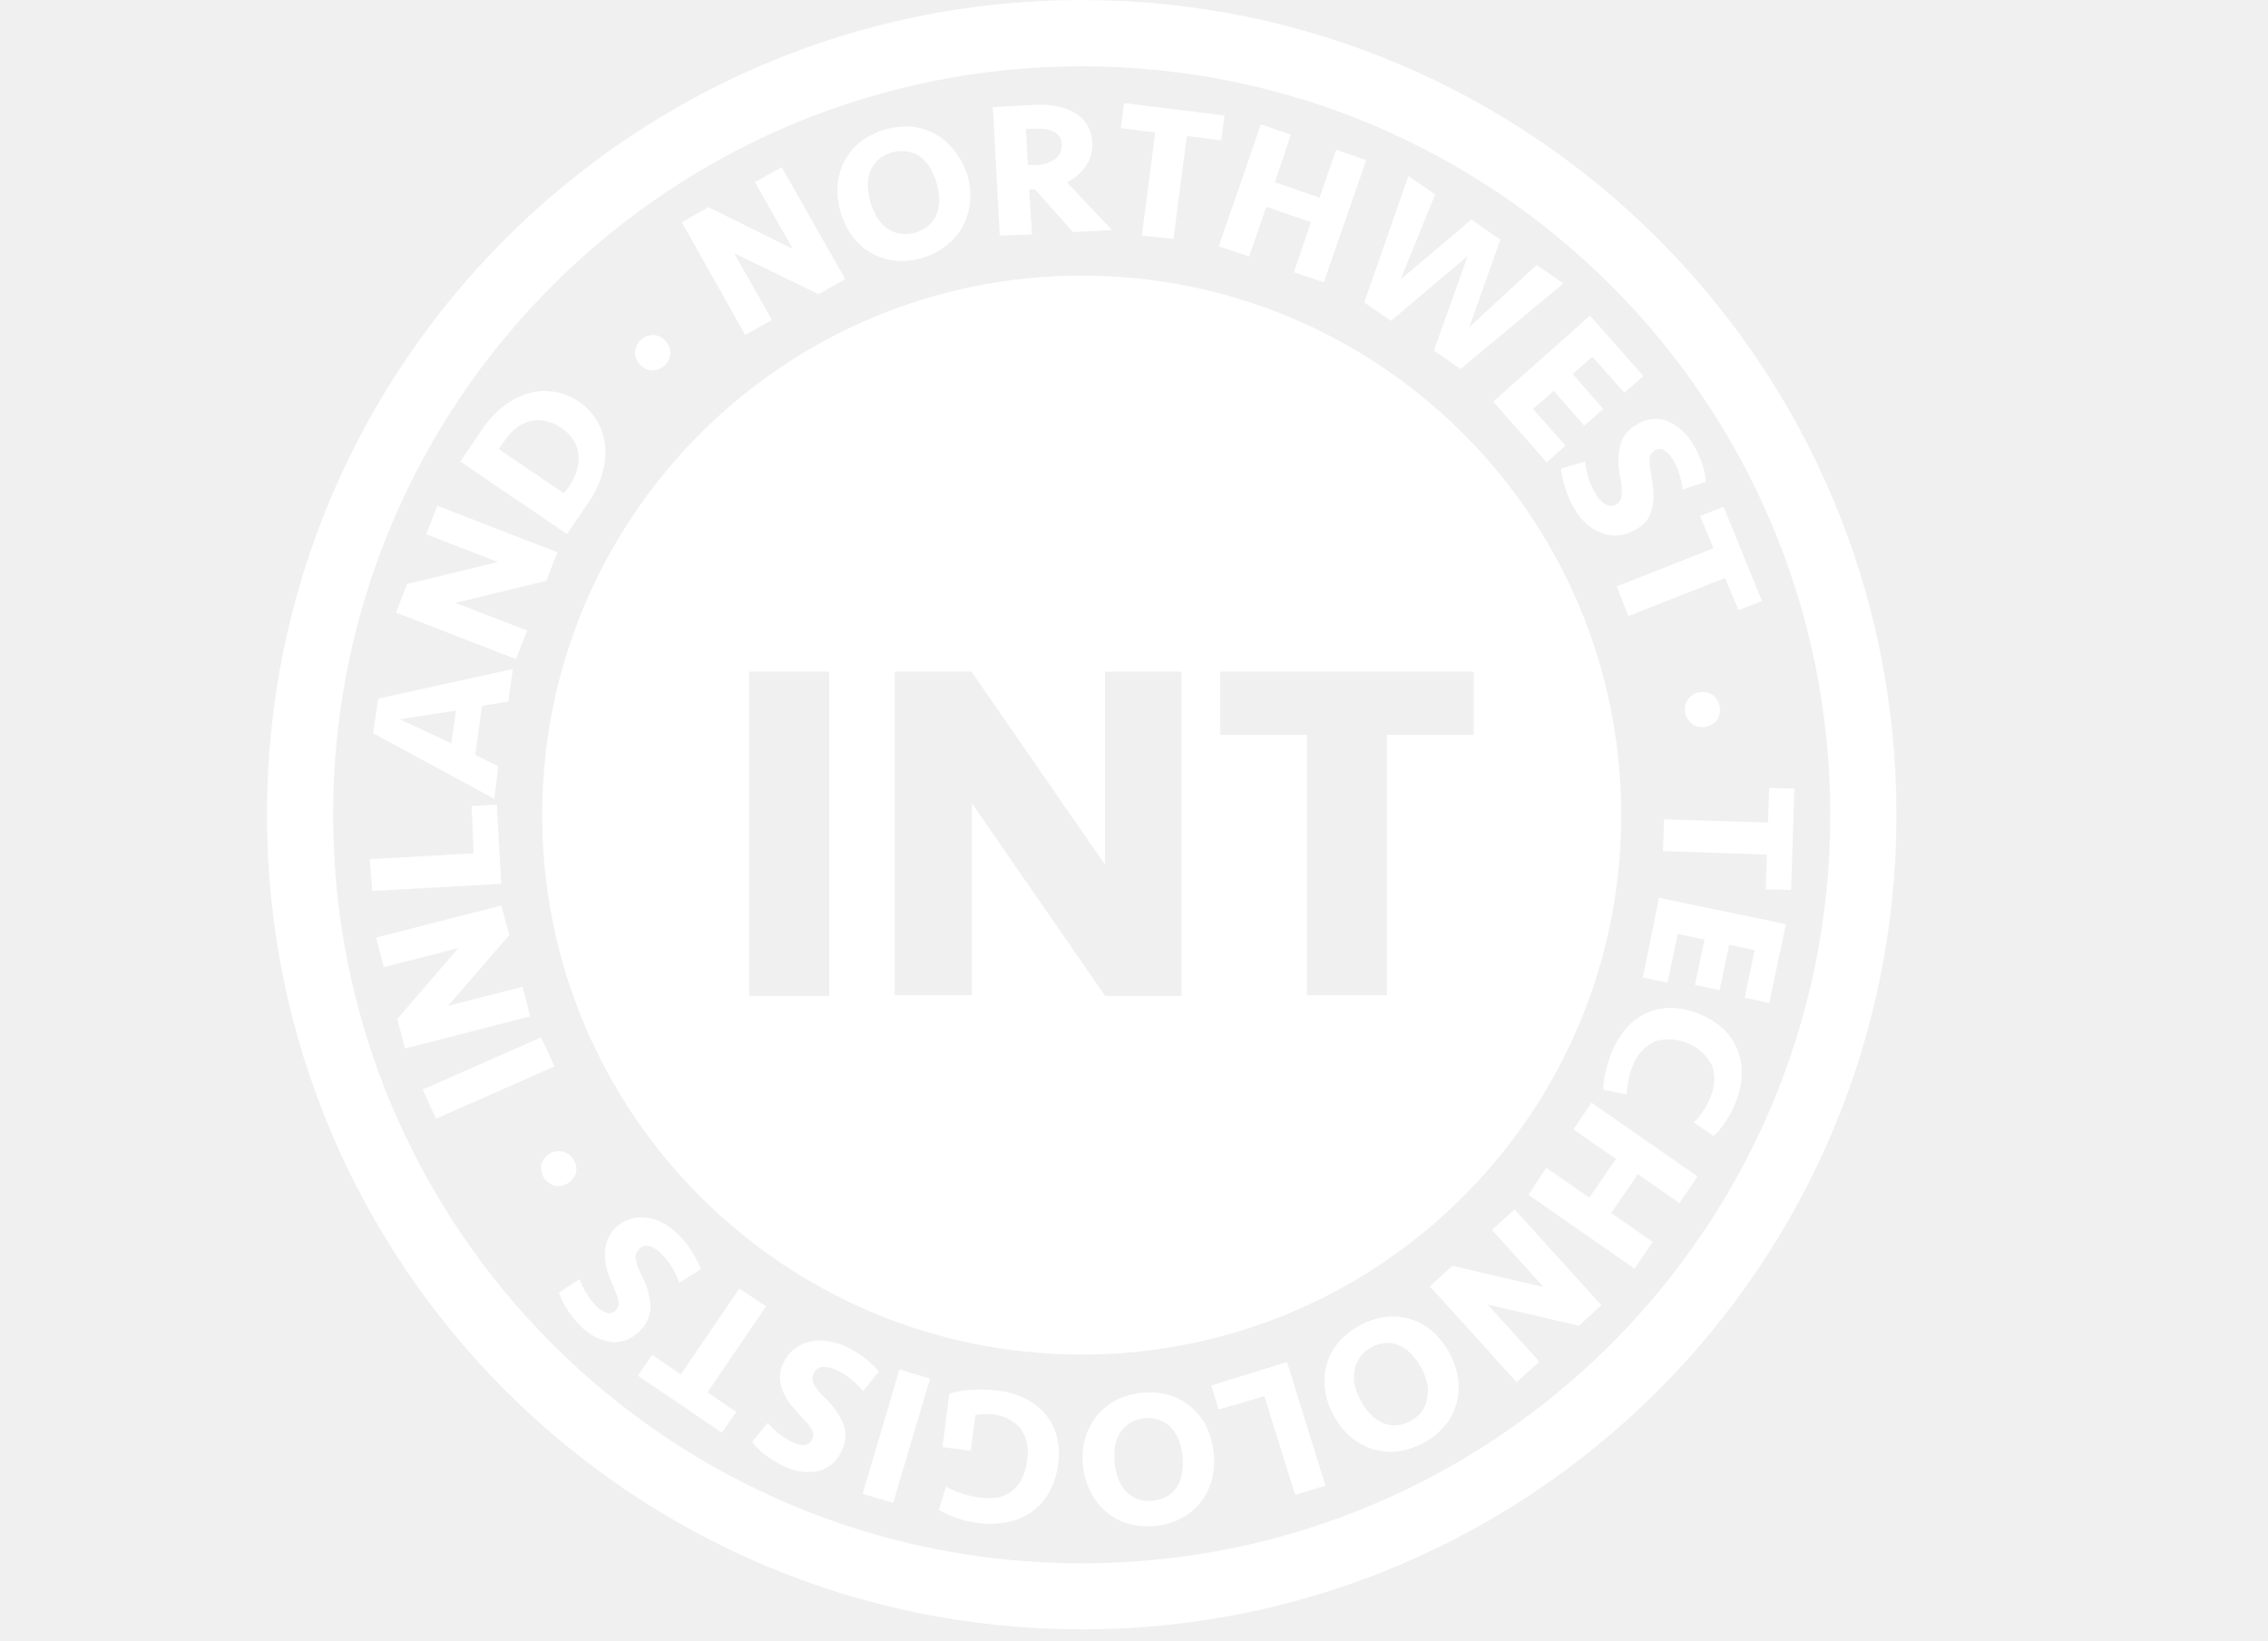
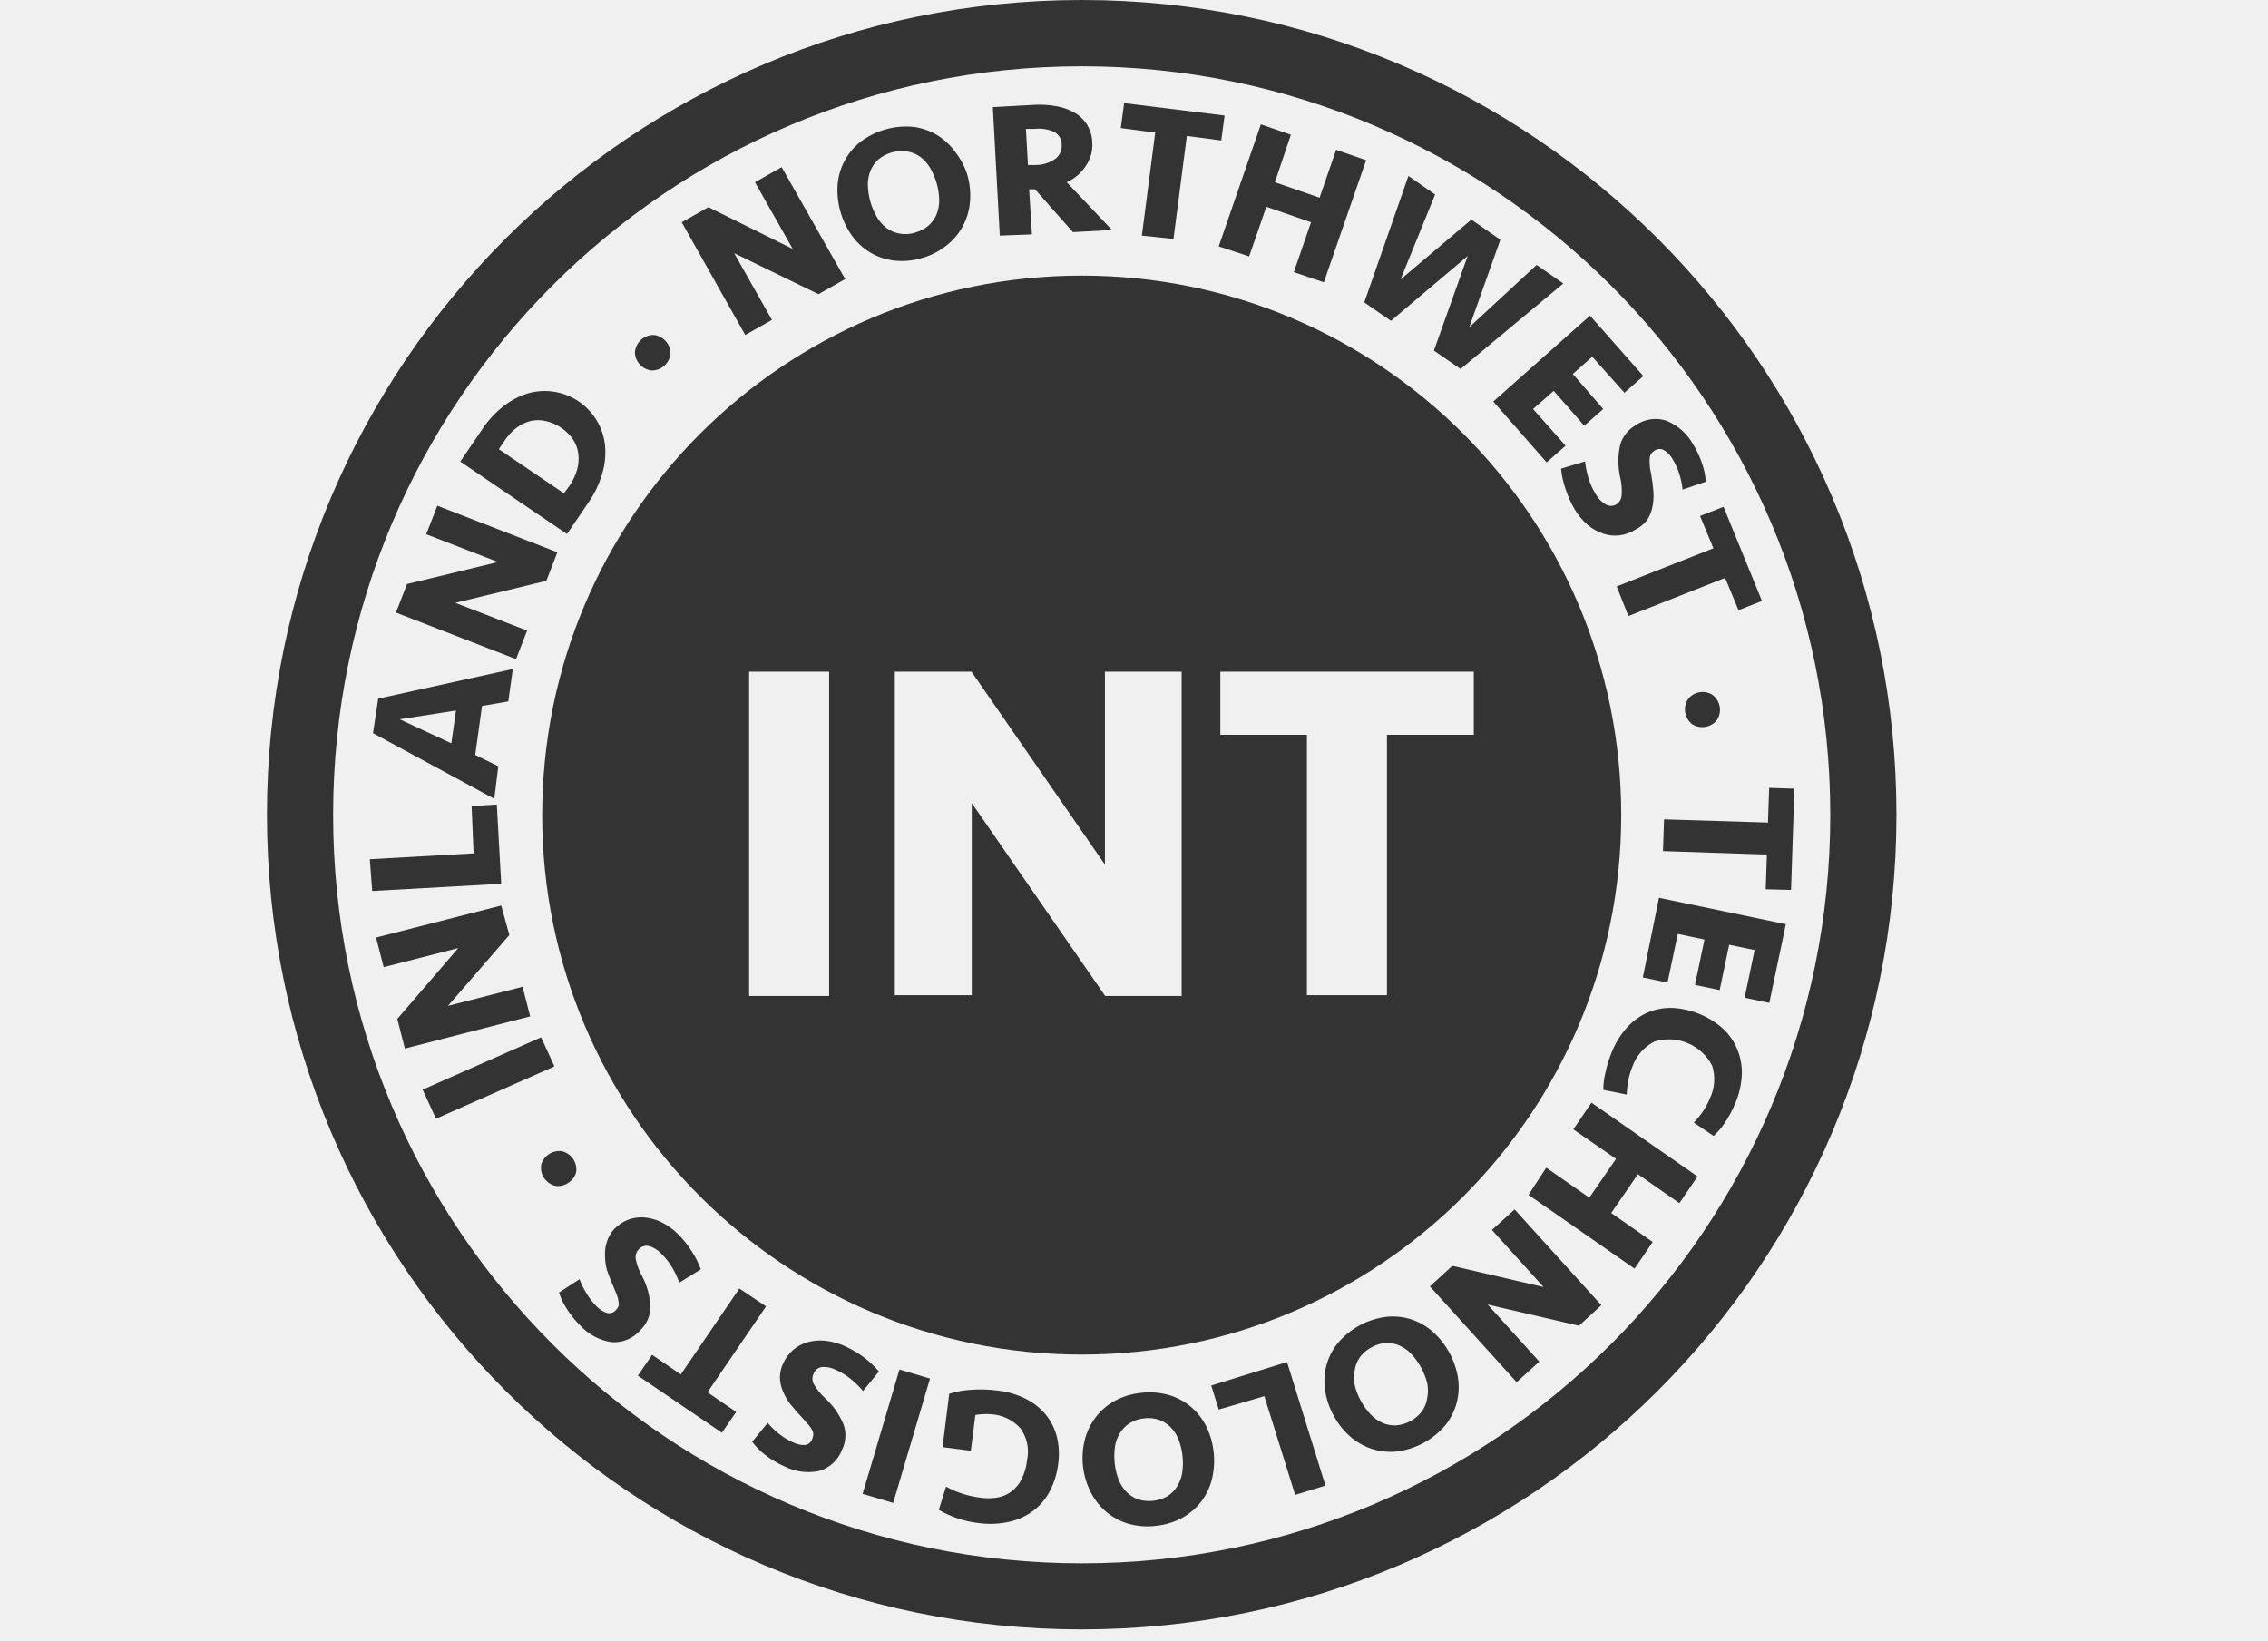
- <svg xmlns="http://www.w3.org/2000/svg" width="170" height="123" viewBox="-20 0 170 123">
-   <defs>
-     <style>
+ <svg xmlns="http://www.w3.org/2000/svg" version="1.1" id="Layer_1" x="0px" y="0px" viewBox="-20 0 170 123" style="enable-background:50 0 170 123;" xml:space="preserve">
+   <style>
      .a {
-         fill: #fff;
+         fill: #333;
      }
    </style>
-   </defs>
  <g>
    <path class="a" d="M83.73,0.34A61.07,61.07,0,1,0,144.8,61.42,61.07,61.07,0,0,0,83.73.34Zm0,117.19a56.11,56.11,0,1,1,56.11-56.11A56.11,56.11,0,0,1,83.73,117.53Z" transform="translate(-22.65 -0.34)" />
    <path class="a" d="M83.73,21a40.44,40.44,0,1,0,40.44,40.44A40.44,40.44,0,0,0,83.73,21Zm-18.93,54h-6V50.69h6V74.94Zm26.44,0H85.49l-10-14.46V74.94H69.72V50.69h5.75l10,14.46V50.69h5.75V74.94Zm15.37-19.52V74.94h-6V55.42H94.12V50.69h19v4.73h-6.52Z" transform="translate(-22.65 -0.34)" />
    <g>
      <path class="a" d="M43.21,78.1l1,2.18L35.33,84.2l-1-2.18Z" transform="translate(-22.65 -0.34)" />
      <path class="a" d="M40.83,70.43l-4.6,5.31,5.59-1.43,0.57,2.22L33,78.94l-0.57-2.22L37,71.41l-5.59,1.43-0.57-2.22,9.38-2.4Z" transform="translate(-22.65 -0.34)" />
      <path class="a" d="M30.37,64.75l7.78-.44L38,60.76l1.89-.11,0.33,5.94-9.67.54Z" transform="translate(-22.65 -0.34)" />
      <path class="a" d="M38.78,53.26l-0.51,3.67L40,57.78,39.7,60.22,30.61,55.3,31,52.71l10.09-2.22-0.34,2.43Zm-2.3,2.8,0.35-2.46-4.22.66Z" transform="translate(-22.65 -0.34)" />
      <path class="a" d="M43.6,43.88l-6.82,1.65,5.38,2.08-0.83,2.14-9-3.49,0.83-2.14,6.82-1.65-5.38-2.08,0.83-2.14,9,3.49Z" transform="translate(-22.65 -0.34)" />
      <path class="a" d="M37.15,34.94l1.66-2.44a7.26,7.26,0,0,1,1.62-1.74,5.57,5.57,0,0,1,1.85-.95A4.55,4.55,0,0,1,48,33.71a5.56,5.56,0,0,1-.19,2.07,7.26,7.26,0,0,1-1,2.15l-1.66,2.44Zm8.19,1.81a4.08,4.08,0,0,0,.57-1.21A3,3,0,0,0,46,34.36a2.54,2.54,0,0,0-.39-1.07,3.43,3.43,0,0,0-2.06-1.39,2.54,2.54,0,0,0-1.14,0,3,3,0,0,0-1.06.52,4.08,4.08,0,0,0-.91,1l-0.4.59,4.88,3.31Z" transform="translate(-22.65 -0.34)" />
      <path class="a" d="M50.62,27.67a1.37,1.37,0,0,1-.38-0.9,1.4,1.4,0,0,1,1.43-1.32,1.42,1.42,0,0,1,1.24,1.34,1.4,1.4,0,0,1-1.43,1.32A1.37,1.37,0,0,1,50.62,27.67Z" transform="translate(-22.65 -0.34)" />
      <path class="a" d="M64,22.39l-6.32-3.07,2.83,5-2,1.13L53.75,17l2-1.13L62.07,19l-2.83-5,2-1.13L66,21.26Z" transform="translate(-22.65 -0.34)" />
      <path class="a" d="M75.15,13.42a5.57,5.57,0,0,1,.21,2,4.71,4.71,0,0,1-.5,1.8,4.56,4.56,0,0,1-1.19,1.46,5.19,5.19,0,0,1-1.9,1,5.24,5.24,0,0,1-2.13.19,4.54,4.54,0,0,1-1.79-.62,4.61,4.61,0,0,1-1.36-1.27,5.92,5.92,0,0,1-1.06-3.73,4.62,4.62,0,0,1,.49-1.79,4.55,4.55,0,0,1,1.2-1.47,5.7,5.7,0,0,1,4-1.14,4.57,4.57,0,0,1,1.78.62,4.71,4.71,0,0,1,1.36,1.27A5.58,5.58,0,0,1,75.15,13.42Zm-3.9,4.35a2.5,2.5,0,0,0,1-.52,2.29,2.29,0,0,0,.6-0.84,2.78,2.78,0,0,0,.2-1.08,5,5,0,0,0-.69-2.42,2.78,2.78,0,0,0-.74-0.82,2.29,2.29,0,0,0-1-.4,2.76,2.76,0,0,0-2.13.6,2.3,2.3,0,0,0-.59.84,2.77,2.77,0,0,0-.2,1.08,5,5,0,0,0,.69,2.42,2.78,2.78,0,0,0,.74.82,2.3,2.3,0,0,0,.95.4A2.49,2.49,0,0,0,71.25,17.78Z" transform="translate(-22.65 -0.34)" />
      <path class="a" d="M84.52,11a2.75,2.75,0,0,1-.45,1.73A3.36,3.36,0,0,1,82.61,14L86,17.58l-2.93.16-2.84-3.21-0.44,0L80,17.91,77.59,18,77.07,8.37l3.08-.17a7,7,0,0,1,1.68.1,4.19,4.19,0,0,1,1.37.49A2.63,2.63,0,0,1,84.52,11Zm-2.29.17a1.06,1.06,0,0,0-.56-0.94A2.73,2.73,0,0,0,80.23,10l-0.68,0,0.15,2.71,0.58,0a2.57,2.57,0,0,0,1.47-.46A1.22,1.22,0,0,0,82.23,11.21Z" transform="translate(-22.65 -0.34)" />
      <path class="a" d="M94.44,9l-0.25,1.87-2.58-.34-1,7.72L88.24,18l1-7.72-2.58-.34,0.25-1.87Z" transform="translate(-22.65 -0.34)" />
      <path class="a" d="M99.63,20.74L100.92,17l-3.35-1.16-1.29,3.72L94,18.81l3.16-9.15,2.25,0.78L98.21,14l3.35,1.16,1.24-3.59,2.25,0.78-3.17,9.15Z" transform="translate(-22.65 -0.34)" />
      <path class="a" d="M112.78,24.87l5.05-4.67,2,1.39L112.13,28l-2-1.38,2.53-7.09-5.75,4.86-2-1.38,3.31-9.48,2,1.39-2.59,6.37,5.31-4.49,2.17,1.51Z" transform="translate(-22.65 -0.34)" />
      <path class="a" d="M121.83,24l4,4.53-1.42,1.25L122,27.08l-1.46,1.29L122.82,31l-1.42,1.25-2.29-2.61L117.56,31,120,33.75,118.58,35l-4-4.56Z" transform="translate(-22.65 -0.34)" />
      <path class="a" d="M125.2,40.06a2.87,2.87,0,0,1-1.15.41,2.81,2.81,0,0,1-1.21-.12,3.57,3.57,0,0,1-1.17-.65,4.67,4.67,0,0,1-1-1.2A7.47,7.47,0,0,1,120,37a6.53,6.53,0,0,1-.34-1.53l1.8-.54a7,7,0,0,0,.24,1.2,5,5,0,0,0,.57,1.27,2,2,0,0,0,.72.74,0.78,0.78,0,0,0,.83,0,0.87,0.87,0,0,0,.38-0.64,4.28,4.28,0,0,0-.11-1.39,5.55,5.55,0,0,1,0-2.41,2.46,2.46,0,0,1,1.16-1.48,2.6,2.6,0,0,1,2.32-.34,4,4,0,0,1,2,1.79,6.75,6.75,0,0,1,.67,1.44,5.1,5.1,0,0,1,.27,1.34l-1.74.59a5.8,5.8,0,0,0-.24-1.16,5,5,0,0,0-.52-1.14,1.78,1.78,0,0,0-.61-0.64,0.65,0.65,0,0,0-.7,0,0.93,0.93,0,0,0-.27.23,0.72,0.72,0,0,0-.12.32,1.94,1.94,0,0,0,0,.5q0,0.3.11,0.75,0.11,0.65.16,1.25a4.16,4.16,0,0,1-.06,1.13,2.77,2.77,0,0,1-.38,1A2.48,2.48,0,0,1,125.2,40.06Z" transform="translate(-22.65 -0.34)" />
      <path class="a" d="M134.72,45.39l-1.76.69-1-2.42-7.25,2.86-0.88-2.22,7.25-2.86-1-2.42,1.76-.69Z" transform="translate(-22.65 -0.34)" />
      <path class="a" d="M130,52.24a1.37,1.37,0,0,1,1,.18,1.4,1.4,0,0,1,.33,1.92,1.42,1.42,0,0,1-1.81.31,1.4,1.4,0,0,1-.33-1.92A1.37,1.37,0,0,1,130,52.24Z" transform="translate(-22.65 -0.34)" />
      <path class="a" d="M136.9,67.05L135,67l0.09-2.6-7.79-.26,0.08-2.38L135.17,62l0.09-2.6,1.89,0.06Z" transform="translate(-22.65 -0.34)" />
      <path class="a" d="M136.51,69.62l-1.24,5.9-1.85-.39,0.75-3.57-1.91-.4-0.71,3.4-1.85-.39,0.71-3.4-2-.42L127.64,74l-1.85-.39L127,67.64Z" transform="translate(-22.65 -0.34)" />
      <path class="a" d="M132.7,83.09a8.17,8.17,0,0,1-.72,1.35,5.09,5.09,0,0,1-.89,1.05l-1.48-1a6.42,6.42,0,0,0,.66-0.8,5.15,5.15,0,0,0,.54-1,3.36,3.36,0,0,0,.18-2.46,3.65,3.65,0,0,0-4.34-1.81A3.37,3.37,0,0,0,125,80.32a5.14,5.14,0,0,0-.31,1.07,6.37,6.37,0,0,0-.11,1l-1.75-.35A5.09,5.09,0,0,1,123,80.7a8.18,8.18,0,0,1,.45-1.46,6.2,6.2,0,0,1,1.21-1.94,4.53,4.53,0,0,1,1.59-1.1,4.39,4.39,0,0,1,1.84-.3,6.19,6.19,0,0,1,3.7,1.54A4.38,4.38,0,0,1,132.87,79a4.54,4.54,0,0,1,.34,1.91A6.21,6.21,0,0,1,132.7,83.09Z" transform="translate(-22.65 -0.34)" />
      <path class="a" d="M118.55,87.87l3.23,2.25,2-2.91L120.58,85l1.36-2,7.95,5.53-1.36,2-3.11-2.17-2,2.91,3.11,2.17-1.36,2-7.95-5.53Z" transform="translate(-22.65 -0.34)" />
      <path class="a" d="M111.51,95.23l6.84,1.59-3.87-4.28,1.7-1.54,6.5,7.18L121,99.72l-6.84-1.59,3.87,4.28-1.7,1.54-6.5-7.18Z" transform="translate(-22.65 -0.34)" />
      <path class="a" d="M102.62,106.46a5.58,5.58,0,0,1-.64-1.86,4.71,4.71,0,0,1,.08-1.86,4.57,4.57,0,0,1,.84-1.69,5.7,5.7,0,0,1,3.68-2,4.55,4.55,0,0,1,1.88.2,4.62,4.62,0,0,1,1.61.94,5.92,5.92,0,0,1,1.86,3.4,4.62,4.62,0,0,1-.08,1.86,4.56,4.56,0,0,1-.84,1.7,5.7,5.7,0,0,1-3.68,2,4.57,4.57,0,0,1-1.88-.21,4.71,4.71,0,0,1-1.61-.93A5.58,5.58,0,0,1,102.62,106.46Zm2.83-5.12a2.51,2.51,0,0,0-.86.73,2.28,2.28,0,0,0-.4,1,2.78,2.78,0,0,0,0,1.1,5,5,0,0,0,1.21,2.21,2.78,2.78,0,0,0,.9.63,2.28,2.28,0,0,0,1,.18,2.75,2.75,0,0,0,1.94-1.06,2.3,2.3,0,0,0,.39-1,2.78,2.78,0,0,0,0-1.1,5,5,0,0,0-1.21-2.21,2.77,2.77,0,0,0-.9-0.63,2.3,2.3,0,0,0-1-.18A2.49,2.49,0,0,0,105.45,101.34Z" transform="translate(-22.65 -0.34)" />
      <path class="a" d="M99.73,112.4L97.42,105,94,106l-0.56-1.8,5.68-1.76L102,111.7Z" transform="translate(-22.65 -0.34)" />
      <path class="a" d="M83.83,110.28a5.58,5.58,0,0,1,.13-2,4.71,4.71,0,0,1,.8-1.68,4.56,4.56,0,0,1,1.43-1.24,5.18,5.18,0,0,1,2-.61,5.24,5.24,0,0,1,2.13.18,4.55,4.55,0,0,1,1.66.92,4.62,4.62,0,0,1,1.12,1.48,5.92,5.92,0,0,1,.4,3.86,4.62,4.62,0,0,1-.79,1.68,4.56,4.56,0,0,1-1.43,1.24,5.24,5.24,0,0,1-2,.61,5.18,5.18,0,0,1-2.12-.18,4.57,4.57,0,0,1-1.65-.92,4.72,4.72,0,0,1-1.13-1.48A5.58,5.58,0,0,1,83.83,110.28Zm4.59-3.62a2.5,2.5,0,0,0-1.07.35,2.28,2.28,0,0,0-.74.73,2.78,2.78,0,0,0-.38,1,5,5,0,0,0,.26,2.5,2.78,2.78,0,0,0,.59.93,2.29,2.29,0,0,0,.87.56,2.76,2.76,0,0,0,2.2-.23,2.3,2.3,0,0,0,.73-0.73,2.78,2.78,0,0,0,.38-1,5,5,0,0,0-.26-2.5,2.77,2.77,0,0,0-.59-0.93,2.3,2.3,0,0,0-.86-0.56A2.49,2.49,0,0,0,88.42,106.66Z" transform="translate(-22.65 -0.34)" />
      <path class="a" d="M76.09,114.52a7.54,7.54,0,0,1-3.07-1l0.54-1.74a7.06,7.06,0,0,0,2.53.82,4.22,4.22,0,0,0,1.32,0,2.54,2.54,0,0,0,1.06-.46,2.65,2.65,0,0,0,.76-0.93,4.3,4.3,0,0,0,.41-1.44,3,3,0,0,0-.5-2.36,3.22,3.22,0,0,0-2.22-1.06,3.87,3.87,0,0,0-.64,0,3,3,0,0,0-.52.06l-0.34,2.68-2.12-.27,0.5-4a6.66,6.66,0,0,1,1.64-.3,10,10,0,0,1,2,.06,6.24,6.24,0,0,1,2.12.63,4.67,4.67,0,0,1,1.49,1.19,4.29,4.29,0,0,1,.82,1.65,5.32,5.32,0,0,1,.1,2,6,6,0,0,1-.62,2.05,4.44,4.44,0,0,1-1.24,1.48,4.67,4.67,0,0,1-1.79.83A6.39,6.39,0,0,1,76.09,114.52Z" transform="translate(-22.65 -0.34)" />
      <path class="a" d="M70.07,103l2.29,0.68L69.6,113l-2.29-.68Z" transform="translate(-22.65 -0.34)" />
      <path class="a" d="M61.35,102.55a2.87,2.87,0,0,1,.73-1,2.82,2.82,0,0,1,1.07-.59,3.57,3.57,0,0,1,1.33-.12,4.68,4.68,0,0,1,1.52.42,7.49,7.49,0,0,1,1.39.82,6.51,6.51,0,0,1,1.14,1.07l-1.19,1.46a7,7,0,0,0-.87-0.86,5,5,0,0,0-1.18-.73,2,2,0,0,0-1-.21,0.78,0.78,0,0,0-.66.51,0.87,0.87,0,0,0,0,.74,4.28,4.28,0,0,0,.87,1.09,5.55,5.55,0,0,1,1.39,2,2.46,2.46,0,0,1-.13,1.88,2.6,2.6,0,0,1-1.73,1.58,4,4,0,0,1-2.63-.37,6.77,6.77,0,0,1-1.37-.82,5.11,5.11,0,0,1-1-1L60.19,107a5.81,5.81,0,0,0,.85.82,5,5,0,0,0,1.07.65,1.78,1.78,0,0,0,.86.19,0.65,0.65,0,0,0,.55-0.43,0.93,0.93,0,0,0,.09-0.34,0.72,0.72,0,0,0-.08-0.34,2,2,0,0,0-.28-0.41l-0.51-.57q-0.45-.48-0.83-0.95a4.17,4.17,0,0,1-.58-1,2.78,2.78,0,0,1-.22-1A2.48,2.48,0,0,1,61.35,102.55Z" transform="translate(-22.65 -0.34)" />
      <path class="a" d="M50.46,103.46l1.07-1.56,2.15,1.47,4.39-6.44,2,1.34-4.39,6.44,2.15,1.47-1.07,1.56Z" transform="translate(-22.65 -0.34)" />
      <path class="a" d="M48.69,92.47a2.87,2.87,0,0,1,1-.68,2.82,2.82,0,0,1,1.21-.19,3.56,3.56,0,0,1,1.29.34,4.68,4.68,0,0,1,1.28.91,7.48,7.48,0,0,1,1,1.24,6.52,6.52,0,0,1,.71,1.4l-1.61,1a7,7,0,0,0-.52-1.11,5,5,0,0,0-.86-1.09,2,2,0,0,0-.88-0.54,0.78,0.78,0,0,0-.79.25,0.87,0.87,0,0,0-.22.71A4.28,4.28,0,0,0,50.78,96a5.55,5.55,0,0,1,.63,2.33,2.46,2.46,0,0,1-.76,1.72,2.6,2.6,0,0,1-2.16.9,4,4,0,0,1-2.35-1.25,6.77,6.77,0,0,1-1-1.24,5.1,5.1,0,0,1-.59-1.23l1.54-1a5.78,5.78,0,0,0,.52,1.06,5,5,0,0,0,.78,1,1.77,1.77,0,0,0,.75.47,0.65,0.65,0,0,0,.67-0.21,0.93,0.93,0,0,0,.2-0.29,0.72,0.72,0,0,0,0-.35,2,2,0,0,0-.12-0.49q-0.11-.29-0.29-0.71-0.27-.6-0.46-1.18A4.15,4.15,0,0,1,48,94.43a2.77,2.77,0,0,1,.14-1A2.48,2.48,0,0,1,48.69,92.47Z" transform="translate(-22.65 -0.34)" />
      <path class="a" d="M45.26,89a1.37,1.37,0,0,1-.95.24,1.4,1.4,0,0,1-1.09-1.61,1.42,1.42,0,0,1,1.52-1,1.4,1.4,0,0,1,1.09,1.61A1.37,1.37,0,0,1,45.26,89Z" transform="translate(-22.65 -0.34)" />
    </g>
  </g>
</svg>
